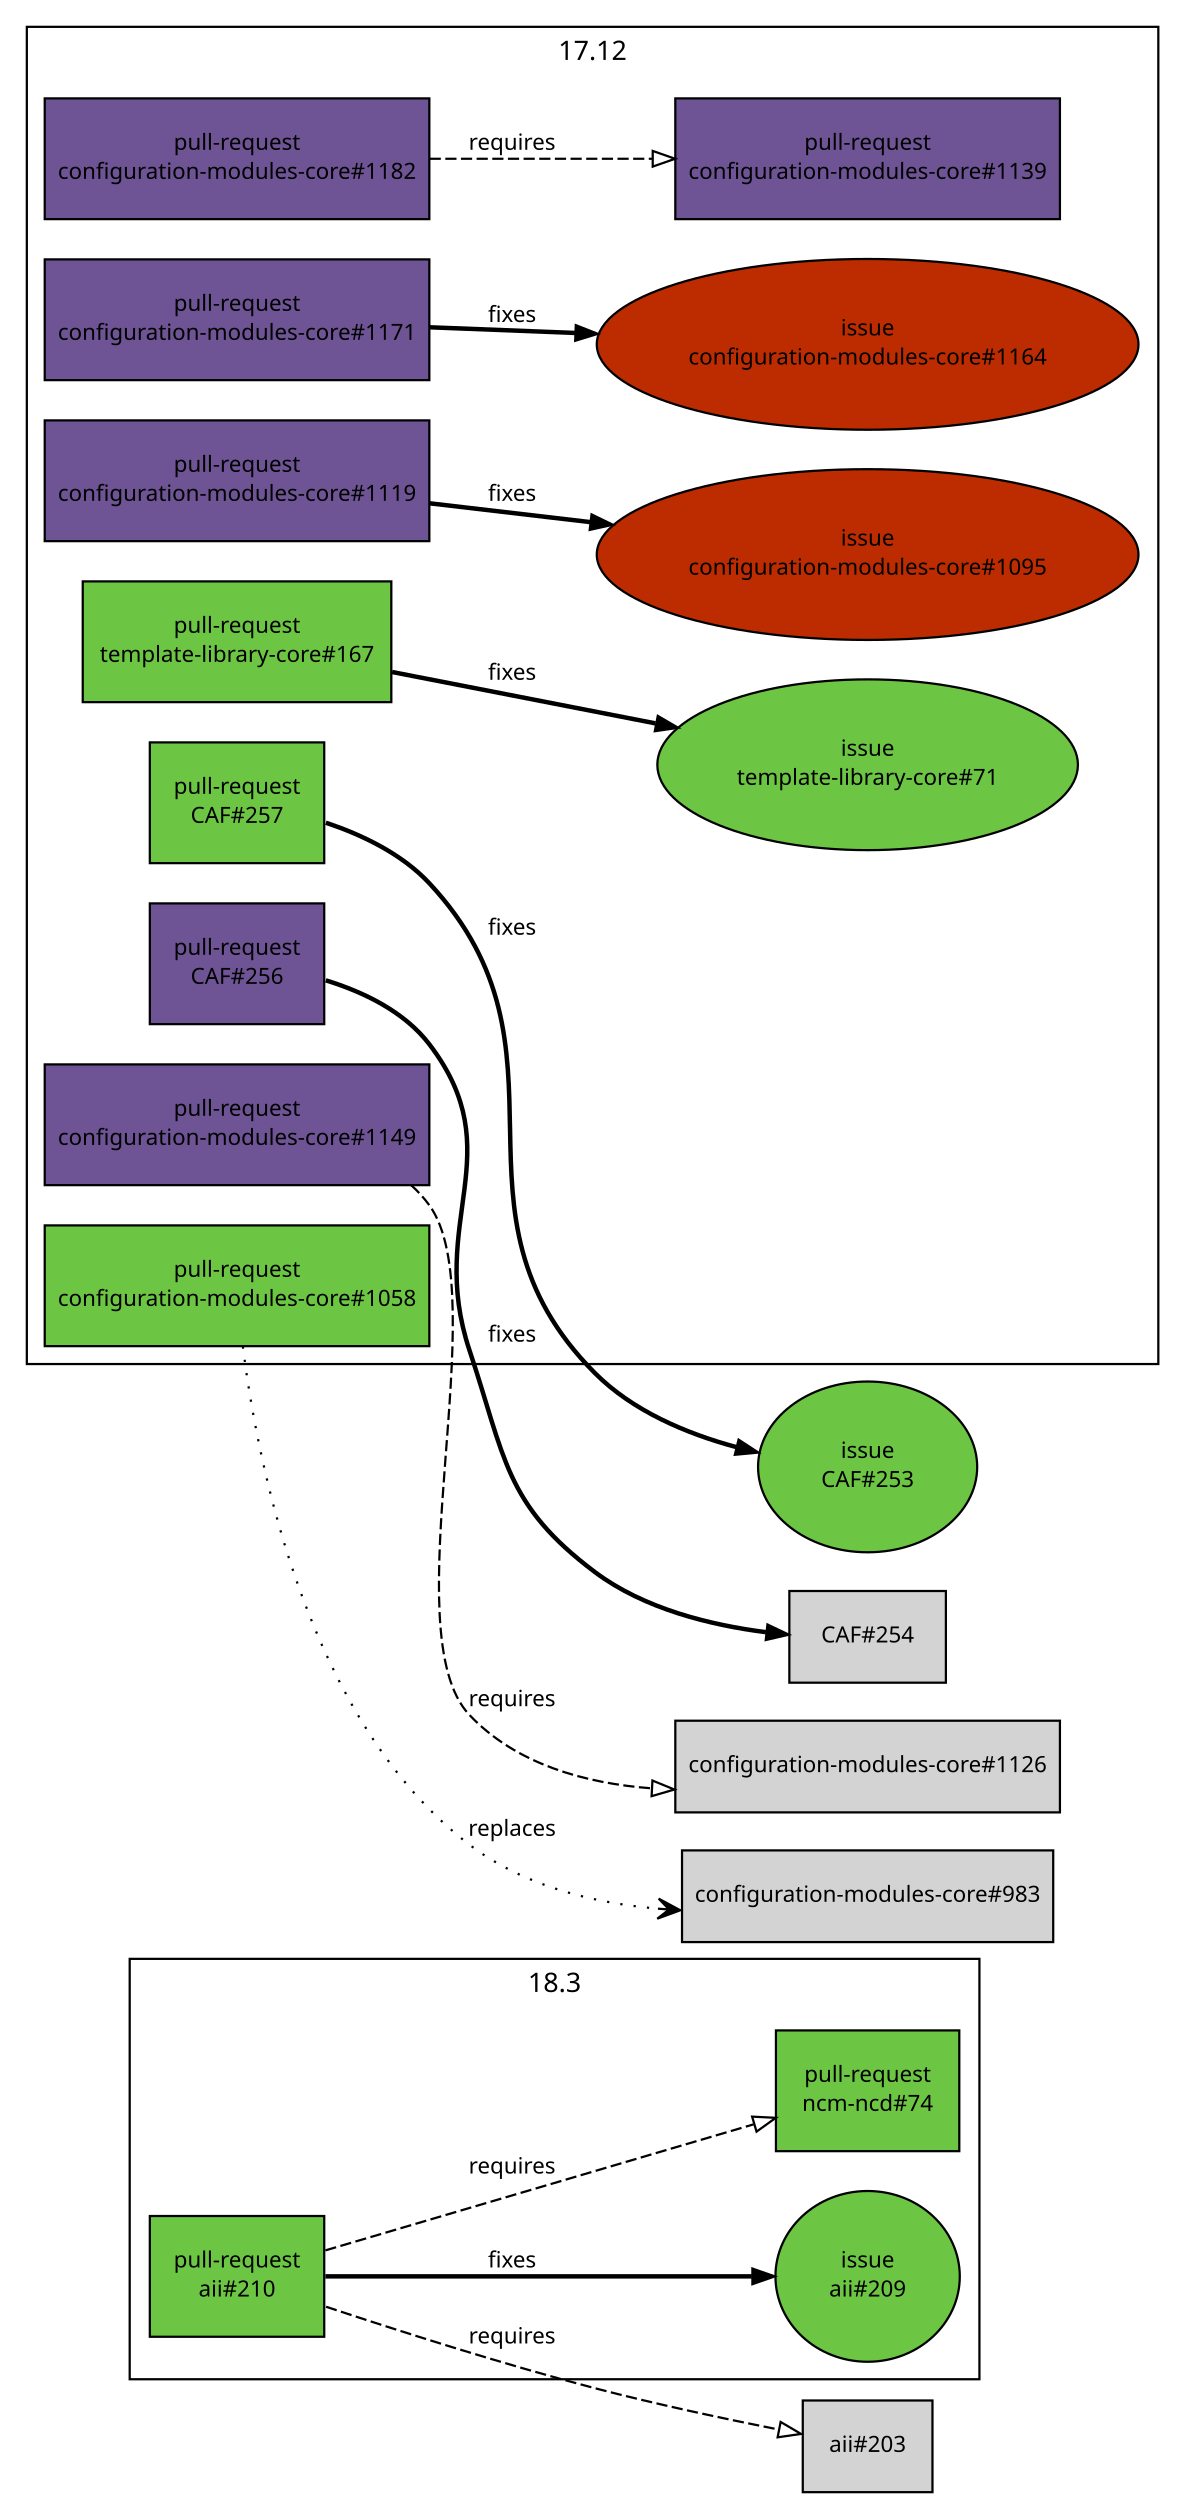
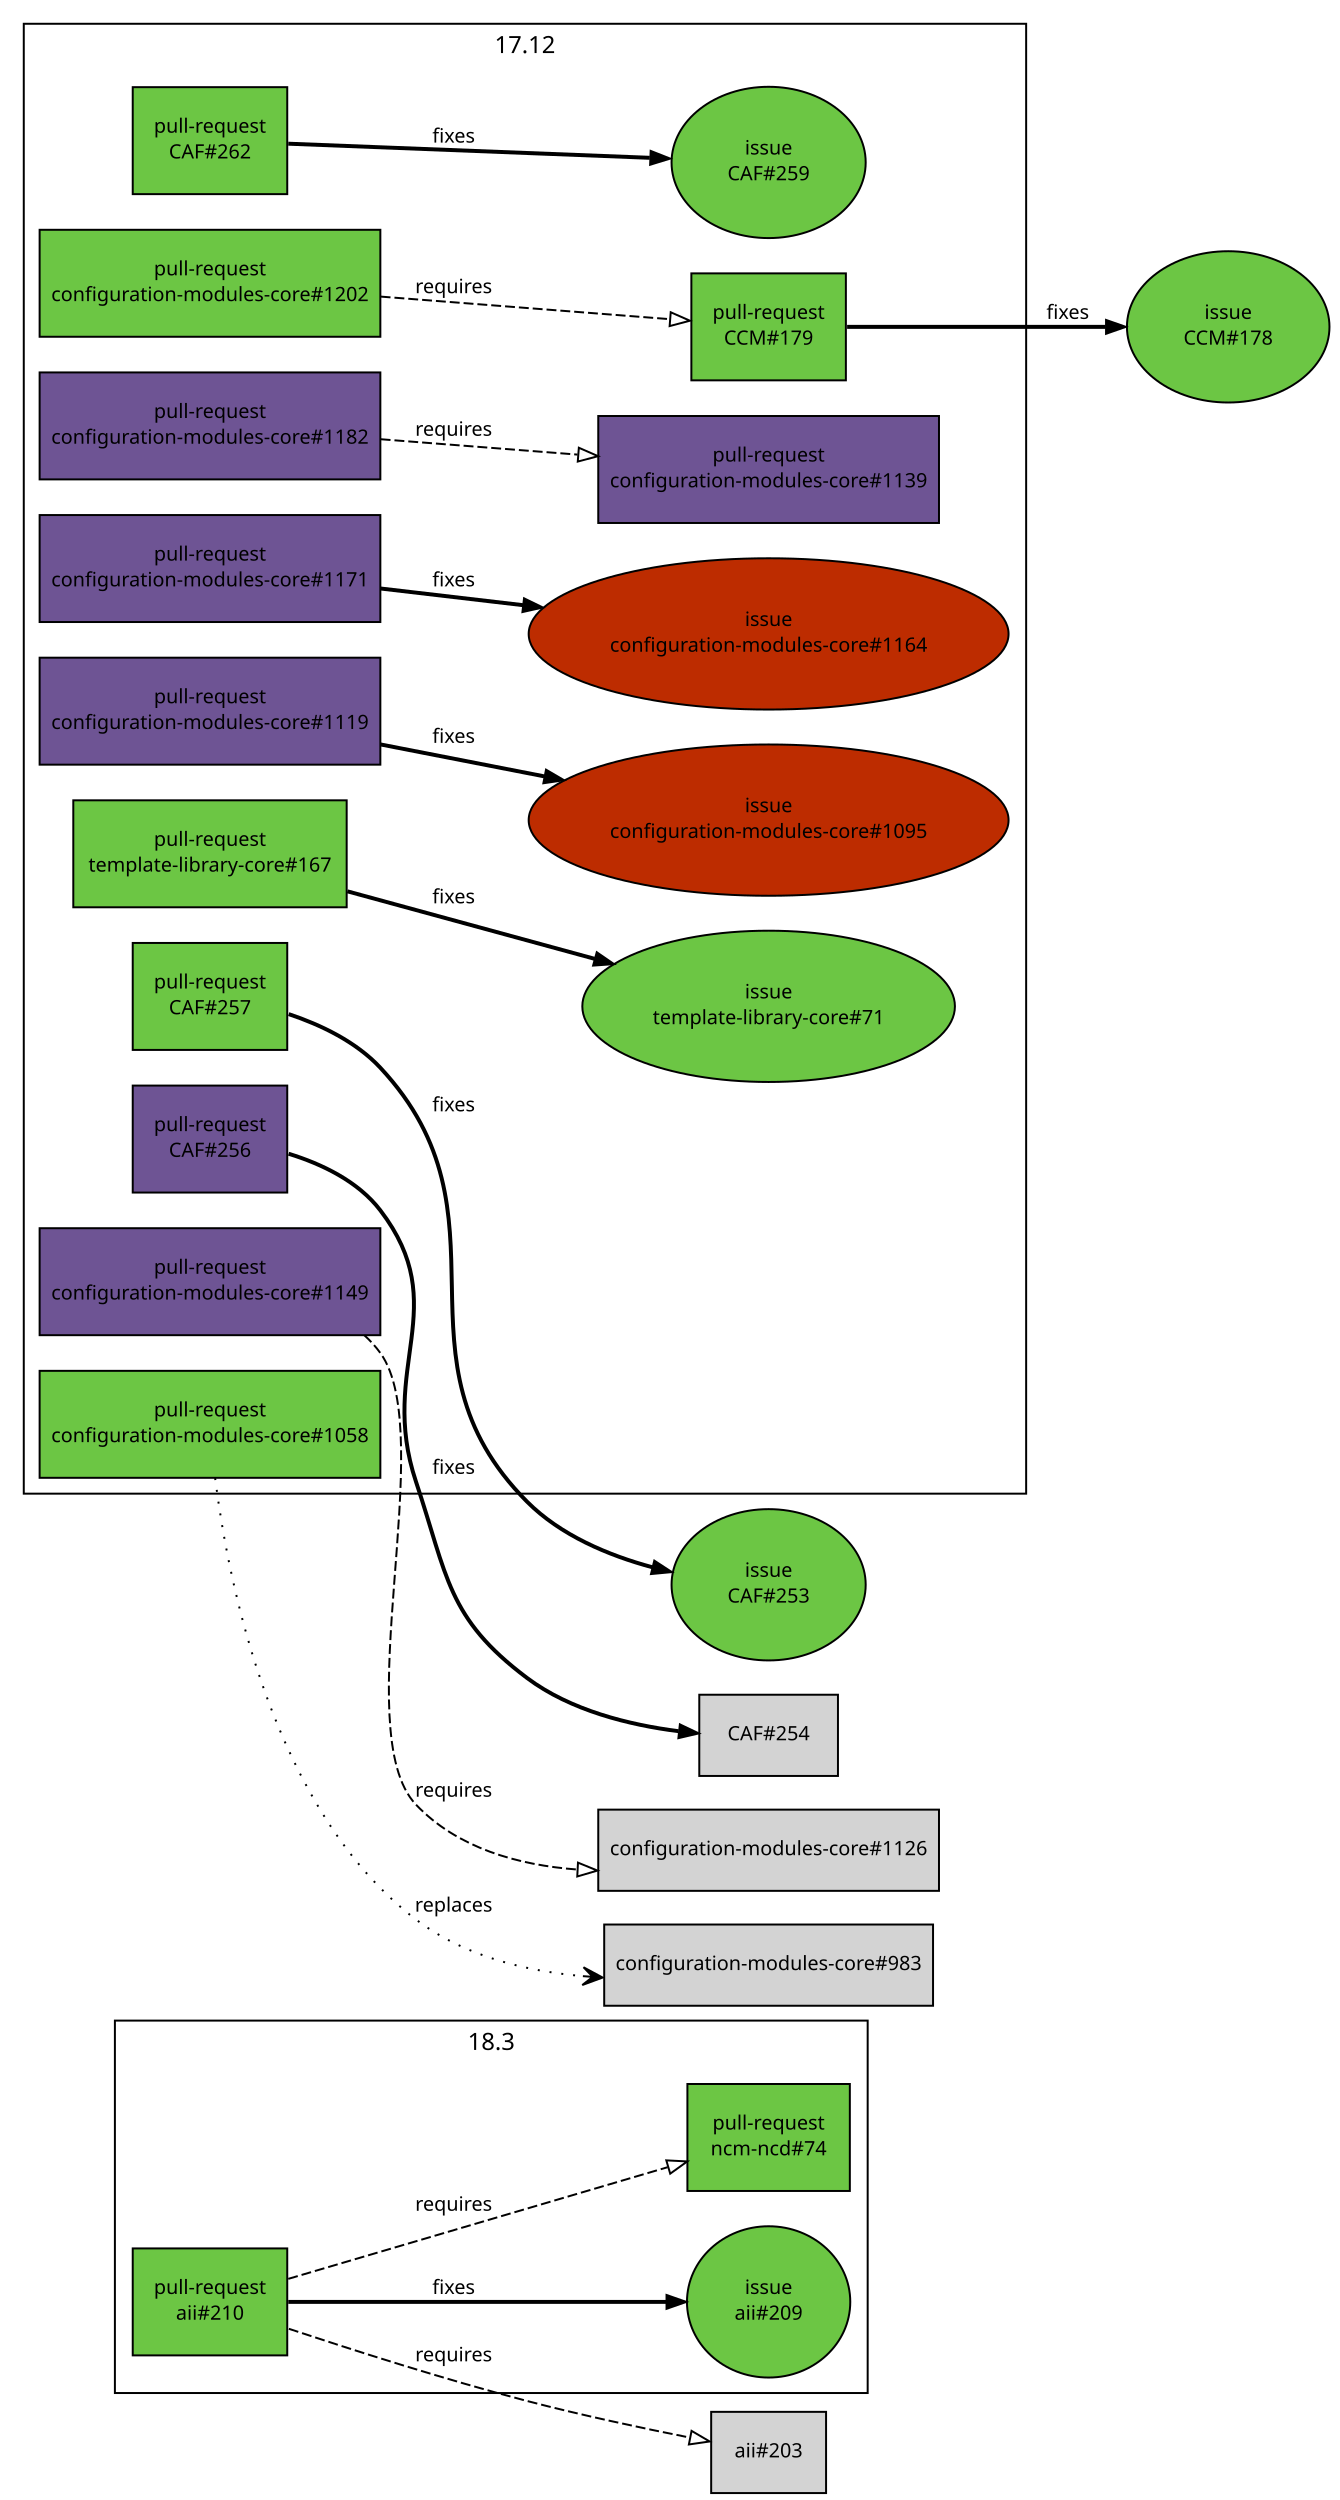
- <svg xmlns="http://www.w3.org/2000/svg" xmlns:xlink="http://www.w3.org/1999/xlink" width="530pt" height="1118pt" viewBox="0.00 0.00 530.00 1118.00">
-   <g id="graph1" class="graph" transform="scale(1 1) rotate(0) translate(4 1114)">
-     <polygon fill="white" stroke="white" points="-4,5 -4,-1114 527,-1114 527,5 -4,5" />
+ <svg xmlns="http://www.w3.org/2000/svg" xmlns:xlink="http://www.w3.org/1999/xlink" width="676pt" height="1262pt" viewBox="0.00 0.00 676.00 1262.00">
+   <g id="graph1" class="graph" transform="scale(1 1) rotate(0) translate(4 1258)">
+     <polygon fill="white" stroke="white" points="-4,5 -4,-1258 673,-1258 673,5 -4,5" />
    <g id="graph3" class="cluster">
      <polygon fill="none" stroke="black" points="54,-50 54,-238 434,-238 434,-50 54,-50" />
      <text text-anchor="middle" x="244" y="-223.2" font-family="Sans" font-size="12.00">18.3</text>
    </g>
    <g id="graph4" class="cluster">
-       <polygon fill="none" stroke="black" points="8,-504 8,-1102 514,-1102 514,-504 8,-504" />
-       <text text-anchor="middle" x="261" y="-1087.2" font-family="Sans" font-size="12.00">17.12</text>
+       <polygon fill="none" stroke="black" points="8,-504 8,-1246 514,-1246 514,-504 8,-504" />
+       <text text-anchor="middle" x="261" y="-1231.2" font-family="Sans" font-size="12.00">17.12</text>
    </g>
    <g id="node1" class="node">
      <a xlink:href="https://github.com/quattor/aii/pull/210" xlink:title="Shellfe: support active config for plugins" target="_parent">
        <polygon fill="#6cc644" stroke="black" points="141,-123 63,-123 63,-69 141,-69 141,-123" />
        <text text-anchor="middle" x="102" y="-100" font-family="Sans" font-size="10.00">pull-request</text>
        <text text-anchor="middle" x="102" y="-87" font-family="Sans" font-size="10.00">aii#210</text>
      </a>
    </g>
    <g id="node3" class="node">
      <a xlink:href="https://github.com/quattor/aii/issues/209" xlink:title="support ACTIVE_CONFIG" target="_parent">
        <ellipse fill="#6cc644" stroke="black" cx="384" cy="-96" rx="41.217" ry="38.184" />
        <text text-anchor="middle" x="384" y="-100" font-family="Sans" font-size="10.00">issue</text>
        <text text-anchor="middle" x="384" y="-87" font-family="Sans" font-size="10.00">aii#209</text>
      </a>
    </g>
    <g id="edge2" class="edge">
      <path fill="none" stroke="black" stroke-width="2" d="M141.508,-96C191.35,-96 277.184,-96 332.226,-96" />
      <polygon fill="black" stroke="black" points="332.467,-99.5 342.467,-96 332.467,-92.5 332.467,-99.5" />
      <text text-anchor="middle" x="225" y="-100" font-family="Sans" font-size="10.00">fixes</text>
    </g>
    <g id="node5" class="node">
      <a xlink:href="https://github.com/quattor/ncm-ncd/pull/74" xlink:title="Set the current active config as an attribute to the component" target="_parent">
        <polygon fill="#6cc644" stroke="black" points="425,-206 343,-206 343,-152 425,-152 425,-206" />
        <text text-anchor="middle" x="384" y="-183" font-family="Sans" font-size="10.00">pull-request</text>
        <text text-anchor="middle" x="384" y="-170" font-family="Sans" font-size="10.00">ncm-ncd#74</text>
      </a>
    </g>
    <g id="edge4" class="edge">
      <path fill="none" stroke="black" stroke-dasharray="5,2" d="M141.508,-107.628C191.596,-122.37 278.034,-147.811 333.04,-164.001" />
      <polygon fill="none" stroke="black" points="332.348,-167.446 342.929,-166.912 334.325,-160.731 332.348,-167.446" />
      <text text-anchor="middle" x="225" y="-142" font-family="Sans" font-size="10.00">requires</text>
    </g>
    <g id="node7" class="node">
      <polygon fill="lightgrey" stroke="black" points="413,-40.5 355,-40.5 355,0.5 413,0.5 413,-40.5" />
      <text text-anchor="middle" x="384" y="-17.5" font-family="Sans" font-size="10.00">aii#203</text>
    </g>
    <g id="edge6" class="edge">
      <path fill="none" stroke="black" stroke-dasharray="5,2" d="M141.812,-82.427C174.004,-71.726 220.618,-56.85 262,-46 289.189,-38.871 320.169,-32.287 344.106,-27.529" />
      <polygon fill="none" stroke="black" points="345.097,-30.901 354.235,-25.54 343.748,-24.032 345.097,-30.901" />
      <text text-anchor="middle" x="225" y="-66" font-family="Sans" font-size="10.00">requires</text>
    </g>
    <g id="node8" class="node">
+       <a xlink:href="https://github.com/quattor/CAF/pull/262" xlink:title="FileWriter: set file status when no content was modified" target="_parent">
+         <polygon fill="#6cc644" stroke="black" points="141,-1214 63,-1214 63,-1160 141,-1160 141,-1214" />
+         <text text-anchor="middle" x="102" y="-1191" font-family="Sans" font-size="10.00">pull-request</text>
+         <text text-anchor="middle" x="102" y="-1178" font-family="Sans" font-size="10.00">CAF#262</text>
+       </a>
+     </g>
+     <g id="node10" class="node">
+       <a xlink:href="https://github.com/quattor/CAF/issues/259" xlink:title="Filewriter: modify permissions when content is unmodified" target="_parent">
+         <ellipse fill="#6cc644" stroke="black" cx="384" cy="-1176" rx="48.998" ry="38.184" />
+         <text text-anchor="middle" x="384" y="-1180" font-family="Sans" font-size="10.00">issue</text>
+         <text text-anchor="middle" x="384" y="-1167" font-family="Sans" font-size="10.00">CAF#259</text>
+       </a>
+     </g>
+     <g id="edge8" class="edge">
+       <path fill="none" stroke="black" stroke-width="2" d="M141.508,-1185.46C188.929,-1183.61 268.931,-1180.49 323.996,-1178.34" />
+       <polygon fill="black" stroke="black" points="324.46,-1181.83 334.316,-1177.94 324.187,-1174.83 324.46,-1181.83" />
+       <text text-anchor="middle" x="225" y="-1186" font-family="Sans" font-size="10.00">fixes</text>
+     </g>
+     <g id="node11" class="node">
      <a xlink:href="https://github.com/quattor/CAF/pull/257" xlink:title="Process: run process as another user" target="_parent">
        <polygon fill="#6cc644" stroke="black" points="141,-782 63,-782 63,-728 141,-728 141,-782" />
        <text text-anchor="middle" x="102" y="-759" font-family="Sans" font-size="10.00">pull-request</text>
        <text text-anchor="middle" x="102" y="-746" font-family="Sans" font-size="10.00">CAF#257</text>
      </a>
    </g>
-     <g id="node10" class="node">
+     <g id="node13" class="node">
      <a xlink:href="https://github.com/quattor/CAF/issues/253" xlink:title="CAF::Process: Include an option to execute the command as an specific user" target="_parent">
        <ellipse fill="#6cc644" stroke="black" cx="384" cy="-458" rx="48.998" ry="38.184" />
        <text text-anchor="middle" x="384" y="-462" font-family="Sans" font-size="10.00">issue</text>
        <text text-anchor="middle" x="384" y="-449" font-family="Sans" font-size="10.00">CAF#253</text>
      </a>
    </g>
-     <g id="edge8" class="edge">
+     <g id="edge10" class="edge">
      <path fill="none" stroke="black" stroke-width="2" d="M141.728,-746.086C157.957,-740.658 175.752,-732.145 188,-719 258.039,-643.834 189.559,-572.855 262,-500 278.923,-482.98 303.051,-472.85 325.389,-466.824" />
      <polygon fill="black" stroke="black" points="326.29,-470.206 335.158,-464.409 324.611,-463.411 326.29,-470.206" />
-       <text text-anchor="middle" x="225" y="-696" font-family="Sans" font-size="10.00">fixes</text>
-     </g>
-     <g id="node11" class="node">
+       <text text-anchor="middle" x="225" y="-697" font-family="Sans" font-size="10.00">fixes</text>
+     </g>
+     <g id="node14" class="node">
      <a xlink:href="https://github.com/quattor/CAF/pull/256" xlink:title="Process: add sensitive option to prevent verbose reporting of the command" target="_parent">
        <polygon fill="#6e5494" stroke="black" points="141,-710 63,-710 63,-656 141,-656 141,-710" />
        <text text-anchor="middle" x="102" y="-687" font-family="Sans" font-size="10.00">pull-request</text>
        <text text-anchor="middle" x="102" y="-674" font-family="Sans" font-size="10.00">CAF#256</text>
      </a>
    </g>
-     <g id="node13" class="node">
+     <g id="node16" class="node">
      <polygon fill="lightgrey" stroke="black" points="419,-402.5 349,-402.5 349,-361.5 419,-361.5 419,-402.5" />
      <text text-anchor="middle" x="384" y="-379.5" font-family="Sans" font-size="10.00">CAF#254</text>
    </g>
-     <g id="edge10" class="edge">
+     <g id="edge12" class="edge">
      <path fill="none" stroke="black" stroke-width="2" d="M141.685,-675.592C158.517,-670.404 176.796,-661.661 188,-647 225.288,-598.204 186.524,-568.242 206,-510 222.032,-462.058 221.595,-441.379 262,-411 283.925,-394.515 313.822,-387.232 338.532,-384.087" />
      <polygon fill="black" stroke="black" points="339.202,-387.535 348.766,-382.977 338.447,-380.576 339.202,-387.535" />
      <text text-anchor="middle" x="225" y="-514" font-family="Sans" font-size="10.00">fixes</text>
    </g>
-     <g id="node14" class="node">
+     <g id="node17" class="node">
+       <a xlink:href="https://github.com/quattor/CCM/pull/179" xlink:title="TextRender: support unescape keys" target="_parent">
+         <polygon fill="#6cc644" stroke="black" points="423,-1120 345,-1120 345,-1066 423,-1066 423,-1120" />
+         <text text-anchor="middle" x="384" y="-1097" font-family="Sans" font-size="10.00">pull-request</text>
+         <text text-anchor="middle" x="384" y="-1084" font-family="Sans" font-size="10.00">CCM#179</text>
+       </a>
+     </g>
+     <g id="node19" class="node">
+       <a xlink:href="https://github.com/quattor/CCM/issues/178" xlink:title="TextRender or getTree should support a way to unescape keys" target="_parent">
+         <ellipse fill="#6cc644" stroke="black" cx="616" cy="-1093" rx="51.118" ry="38.184" />
+         <text text-anchor="middle" x="616" y="-1097" font-family="Sans" font-size="10.00">issue</text>
+         <text text-anchor="middle" x="616" y="-1084" font-family="Sans" font-size="10.00">CCM#178</text>
+       </a>
+     </g>
+     <g id="edge14" class="edge">
+       <path fill="none" stroke="black" stroke-width="2" d="M423.619,-1093C459.411,-1093 512.668,-1093 554.079,-1093" />
+       <polygon fill="black" stroke="black" points="554.334,-1096.5 564.334,-1093 554.334,-1089.5 554.334,-1096.5" />
+       <text text-anchor="middle" x="535" y="-1097" font-family="Sans" font-size="10.00">fixes</text>
+     </g>
+     <g id="node20" class="node">
+       <a xlink:href="https://github.com/quattor/configuration-modules-core/pull/1202" xlink:title="ncm-metaconfig: support new key conversion options from CCM::TextRender" target="_parent">
+         <polygon fill="#6cc644" stroke="black" points="188,-1142 16,-1142 16,-1088 188,-1088 188,-1142" />
+         <text text-anchor="middle" x="102" y="-1119" font-family="Sans" font-size="10.00">pull-request</text>
+         <text text-anchor="middle" x="102" y="-1106" font-family="Sans" font-size="10.00">configuration-modules-core#1202</text>
+       </a>
+     </g>
+     <g id="edge16" class="edge">
+       <path fill="none" stroke="black" stroke-dasharray="5,2" d="M188.142,-1108.28C235.972,-1104.55 293.78,-1100.04 334.147,-1096.89" />
+       <polygon fill="none" stroke="black" points="334.576,-1100.37 344.274,-1096.1 334.032,-1093.39 334.576,-1100.37" />
+       <text text-anchor="middle" x="225" y="-1110" font-family="Sans" font-size="10.00">requires</text>
+     </g>
+     <g id="node22" class="node">
      <a xlink:href="https://github.com/quattor/configuration-modules-core/pull/1182" xlink:title="ncm-opennebula: Include 5.4.x configuration" target="_parent">
        <polygon fill="#6e5494" stroke="black" points="188,-1070 16,-1070 16,-1016 188,-1016 188,-1070" />
        <text text-anchor="middle" x="102" y="-1047" font-family="Sans" font-size="10.00">pull-request</text>
        <text text-anchor="middle" x="102" y="-1034" font-family="Sans" font-size="10.00">configuration-modules-core#1182</text>
      </a>
    </g>
-     <g id="node16" class="node">
+     <g id="node24" class="node">
      <a xlink:href="https://github.com/quattor/configuration-modules-core/pull/1139" xlink:title="ncm-opennebula: include hugepages options" target="_parent">
-         <polygon fill="#6e5494" stroke="black" points="470,-1070 298,-1070 298,-1016 470,-1016 470,-1070" />
-         <text text-anchor="middle" x="384" y="-1047" font-family="Sans" font-size="10.00">pull-request</text>
-         <text text-anchor="middle" x="384" y="-1034" font-family="Sans" font-size="10.00">configuration-modules-core#1139</text>
-       </a>
-     </g>
-     <g id="edge12" class="edge">
-       <path fill="none" stroke="black" stroke-dasharray="5,2" d="M188.142,-1043C219.565,-1043 255.296,-1043 287.558,-1043" />
-       <polygon fill="none" stroke="black" points="287.9,-1046.5 297.9,-1043 287.9,-1039.5 287.9,-1046.5" />
-       <text text-anchor="middle" x="225" y="-1047" font-family="Sans" font-size="10.00">requires</text>
-     </g>
-     <g id="node17" class="node">
+         <polygon fill="#6e5494" stroke="black" points="470,-1048 298,-1048 298,-994 470,-994 470,-1048" />
+         <text text-anchor="middle" x="384" y="-1025" font-family="Sans" font-size="10.00">pull-request</text>
+         <text text-anchor="middle" x="384" y="-1012" font-family="Sans" font-size="10.00">configuration-modules-core#1139</text>
+       </a>
+     </g>
+     <g id="edge18" class="edge">
+       <path fill="none" stroke="black" stroke-dasharray="5,2" d="M188.142,-1036.28C219.565,-1033.83 255.296,-1031.04 287.558,-1028.52" />
+       <polygon fill="none" stroke="black" points="288.203,-1031.98 297.9,-1027.72 287.658,-1025.01 288.203,-1031.98" />
+       <text text-anchor="middle" x="225" y="-1038" font-family="Sans" font-size="10.00">requires</text>
+     </g>
+     <g id="node25" class="node">
      <a xlink:href="https://github.com/quattor/configuration-modules-core/pull/1171" xlink:title="ncm-cups enhancements and cleanups" target="_parent">
        <polygon fill="#6e5494" stroke="black" points="188,-998 16,-998 16,-944 188,-944 188,-998" />
        <text text-anchor="middle" x="102" y="-975" font-family="Sans" font-size="10.00">pull-request</text>
        <text text-anchor="middle" x="102" y="-962" font-family="Sans" font-size="10.00">configuration-modules-core#1171</text>
      </a>
    </g>
-     <g id="node19" class="node">
+     <g id="node27" class="node">
      <a xlink:href="https://github.com/quattor/configuration-modules-core/issues/1164" xlink:title="ncm-cups 17.7.0: configuration of ServerAlias + miscellanous enhancements" target="_parent">
-         <ellipse fill="#bd2c00" stroke="black" cx="384" cy="-960" rx="121.122" ry="38.184" />
-         <text text-anchor="middle" x="384" y="-964" font-family="Sans" font-size="10.00">issue</text>
-         <text text-anchor="middle" x="384" y="-951" font-family="Sans" font-size="10.00">configuration-modules-core#1164</text>
-       </a>
-     </g>
-     <g id="edge14" class="edge">
-       <path fill="none" stroke="black" stroke-width="2" d="M188.142,-967.64C208.719,-966.837 231.144,-965.962 253.232,-965.101" />
-       <polygon fill="black" stroke="black" points="253.493,-968.593 263.349,-964.706 253.22,-961.599 253.493,-968.593" />
-       <text text-anchor="middle" x="225" y="-970" font-family="Sans" font-size="10.00">fixes</text>
-     </g>
-     <g id="node20" class="node">
+         <ellipse fill="#bd2c00" stroke="black" cx="384" cy="-938" rx="121.122" ry="38.184" />
+         <text text-anchor="middle" x="384" y="-942" font-family="Sans" font-size="10.00">issue</text>
+         <text text-anchor="middle" x="384" y="-929" font-family="Sans" font-size="10.00">configuration-modules-core#1164</text>
+       </a>
+     </g>
+     <g id="edge20" class="edge">
+       <path fill="none" stroke="black" stroke-width="2" d="M188.142,-960.92C210.848,-958.262 235.803,-955.342 260.074,-952.502" />
+       <polygon fill="black" stroke="black" points="260.533,-955.972 270.059,-951.334 259.72,-949.02 260.533,-955.972" />
+       <text text-anchor="middle" x="225" y="-962" font-family="Sans" font-size="10.00">fixes</text>
+     </g>
+     <g id="node28" class="node">
      <a xlink:href="https://github.com/quattor/configuration-modules-core/pull/1149" xlink:title="ncm-metaconfig: rsyslog: rainer script configuration" target="_parent">
        <polygon fill="#6e5494" stroke="black" points="188,-638 16,-638 16,-584 188,-584 188,-638" />
        <text text-anchor="middle" x="102" y="-615" font-family="Sans" font-size="10.00">pull-request</text>
        <text text-anchor="middle" x="102" y="-602" font-family="Sans" font-size="10.00">configuration-modules-core#1149</text>
      </a>
    </g>
-     <g id="node22" class="node">
+     <g id="node30" class="node">
      <polygon fill="lightgrey" stroke="black" points="470,-344.5 298,-344.5 298,-303.5 470,-303.5 470,-344.5" />
      <text text-anchor="middle" x="384" y="-321.5" font-family="Sans" font-size="10.00">configuration-modules-core#1126</text>
    </g>
-     <g id="edge16" class="edge">
+     <g id="edge22" class="edge">
      <path fill="none" stroke="black" stroke-dasharray="5,2" d="M179.904,-583.97C182.898,-581.259 185.627,-578.278 188,-575 217.802,-533.83 170.966,-383.82 206,-347 226.841,-325.096 257.455,-316.492 287.44,-314.253" />
      <polygon fill="none" stroke="black" points="287.764,-317.741 297.57,-313.728 287.402,-310.751 287.764,-317.741" />
      <text text-anchor="middle" x="225" y="-351" font-family="Sans" font-size="10.00">requires</text>
    </g>
-     <g id="node23" class="node">
+     <g id="node31" class="node">
      <a xlink:href="https://github.com/quattor/configuration-modules-core/pull/1119" xlink:title="ncm-systemd: cleanup, restarting modified unitfiles and initial handling of unconfigured units" target="_parent">
        <polygon fill="#6e5494" stroke="black" points="188,-926 16,-926 16,-872 188,-872 188,-926" />
        <text text-anchor="middle" x="102" y="-903" font-family="Sans" font-size="10.00">pull-request</text>
        <text text-anchor="middle" x="102" y="-890" font-family="Sans" font-size="10.00">configuration-modules-core#1119</text>
      </a>
    </g>
-     <g id="node25" class="node">
+     <g id="node33" class="node">
      <a xlink:href="https://github.com/quattor/configuration-modules-core/issues/1095" xlink:title="ncm-systemd: Manual intervention required in order for drop-in unit files to have any affect" target="_parent">
-         <ellipse fill="#bd2c00" stroke="black" cx="384" cy="-866" rx="121.122" ry="38.184" />
-         <text text-anchor="middle" x="384" y="-870" font-family="Sans" font-size="10.00">issue</text>
-         <text text-anchor="middle" x="384" y="-857" font-family="Sans" font-size="10.00">configuration-modules-core#1095</text>
-       </a>
-     </g>
-     <g id="edge18" class="edge">
-       <path fill="none" stroke="black" stroke-width="2" d="M188.142,-888.92C210.848,-886.262 235.803,-883.342 260.074,-880.502" />
-       <polygon fill="black" stroke="black" points="260.533,-883.972 270.059,-879.334 259.72,-877.02 260.533,-883.972" />
-       <text text-anchor="middle" x="225" y="-890" font-family="Sans" font-size="10.00">fixes</text>
-     </g>
-     <g id="node26" class="node">
+         <ellipse fill="#bd2c00" stroke="black" cx="384" cy="-844" rx="121.122" ry="38.184" />
+         <text text-anchor="middle" x="384" y="-848" font-family="Sans" font-size="10.00">issue</text>
+         <text text-anchor="middle" x="384" y="-835" font-family="Sans" font-size="10.00">configuration-modules-core#1095</text>
+       </a>
+     </g>
+     <g id="edge24" class="edge">
+       <path fill="none" stroke="black" stroke-width="2" d="M188.142,-882.199C214.18,-877.121 243.176,-871.466 270.705,-866.097" />
+       <polygon fill="black" stroke="black" points="271.628,-869.483 280.773,-864.133 270.288,-862.612 271.628,-869.483" />
+       <text text-anchor="middle" x="225" y="-883" font-family="Sans" font-size="10.00">fixes</text>
+     </g>
+     <g id="node34" class="node">
      <a xlink:href="https://github.com/quattor/configuration-modules-core/pull/1058" xlink:title="ncm-ssh: disable insecure ssh ciphersuites and macs" target="_parent">
        <polygon fill="#6cc644" stroke="black" points="188,-566 16,-566 16,-512 188,-512 188,-566" />
        <text text-anchor="middle" x="102" y="-543" font-family="Sans" font-size="10.00">pull-request</text>
        <text text-anchor="middle" x="102" y="-530" font-family="Sans" font-size="10.00">configuration-modules-core#1058</text>
      </a>
    </g>
-     <g id="node28" class="node">
+     <g id="node36" class="node">
      <polygon fill="lightgrey" stroke="black" points="467,-286.5 301,-286.5 301,-245.5 467,-245.5 467,-286.5" />
      <text text-anchor="middle" x="384" y="-263.5" font-family="Sans" font-size="10.00">configuration-modules-core#983</text>
    </g>
-     <g id="edge20" class="edge">
+     <g id="edge26" class="edge">
      <path fill="none" stroke="black" stroke-dasharray="1,5" d="M104.595,-511.856C111.177,-459.392 133.54,-344.375 206,-289 229.697,-270.89 260.557,-263.108 289.911,-260.461" />
      <polygon fill="black" stroke="black" points="300.216,-259.73 290.56,-264.926 295.229,-260.084 290.241,-260.437 290.241,-260.437 290.241,-260.437 295.229,-260.084 289.923,-255.949 300.216,-259.73 300.216,-259.73" />
      <text text-anchor="middle" x="225" y="-293" font-family="Sans" font-size="10.00">replaces</text>
    </g>
-     <g id="node29" class="node">
+     <g id="node37" class="node">
      <a xlink:href="https://github.com/quattor/template-library-core/pull/167" xlink:title="schema: Add support for aquilon clusters" target="_parent">
        <polygon fill="#6cc644" stroke="black" points="171,-854 33,-854 33,-800 171,-800 171,-854" />
        <text text-anchor="middle" x="102" y="-831" font-family="Sans" font-size="10.00">pull-request</text>
        <text text-anchor="middle" x="102" y="-818" font-family="Sans" font-size="10.00">template-library-core#167</text>
      </a>
    </g>
-     <g id="node31" class="node">
+     <g id="node39" class="node">
      <a xlink:href="https://github.com/quattor/template-library-core/issues/71" xlink:title="Schema for aquilon cluster archetypes needed" target="_parent">
-         <ellipse fill="#6cc644" stroke="black" cx="384" cy="-772" rx="94.045" ry="38.184" />
-         <text text-anchor="middle" x="384" y="-776" font-family="Sans" font-size="10.00">issue</text>
-         <text text-anchor="middle" x="384" y="-763" font-family="Sans" font-size="10.00">template-library-core#71</text>
-       </a>
-     </g>
-     <g id="edge22" class="edge">
-       <path fill="none" stroke="black" stroke-width="2" d="M171.346,-813.475C206.826,-806.555 250.55,-798.028 289.105,-790.508" />
-       <polygon fill="black" stroke="black" points="290.163,-793.868 299.308,-788.518 288.823,-786.997 290.163,-793.868" />
-       <text text-anchor="middle" x="225" y="-810" font-family="Sans" font-size="10.00">fixes</text>
+         <ellipse fill="#6cc644" stroke="black" cx="384" cy="-750" rx="94.045" ry="38.184" />
+         <text text-anchor="middle" x="384" y="-754" font-family="Sans" font-size="10.00">issue</text>
+         <text text-anchor="middle" x="384" y="-741" font-family="Sans" font-size="10.00">template-library-core#71</text>
+       </a>
+     </g>
+     <g id="edge28" class="edge">
+       <path fill="none" stroke="black" stroke-width="2" d="M171.346,-808.065C209.011,-797.781 255.966,-784.96 296.166,-773.983" />
+       <polygon fill="black" stroke="black" points="297.239,-777.318 305.964,-771.308 295.395,-770.566 297.239,-777.318" />
+       <text text-anchor="middle" x="225" y="-802" font-family="Sans" font-size="10.00">fixes</text>
    </g>
  </g>
</svg>
